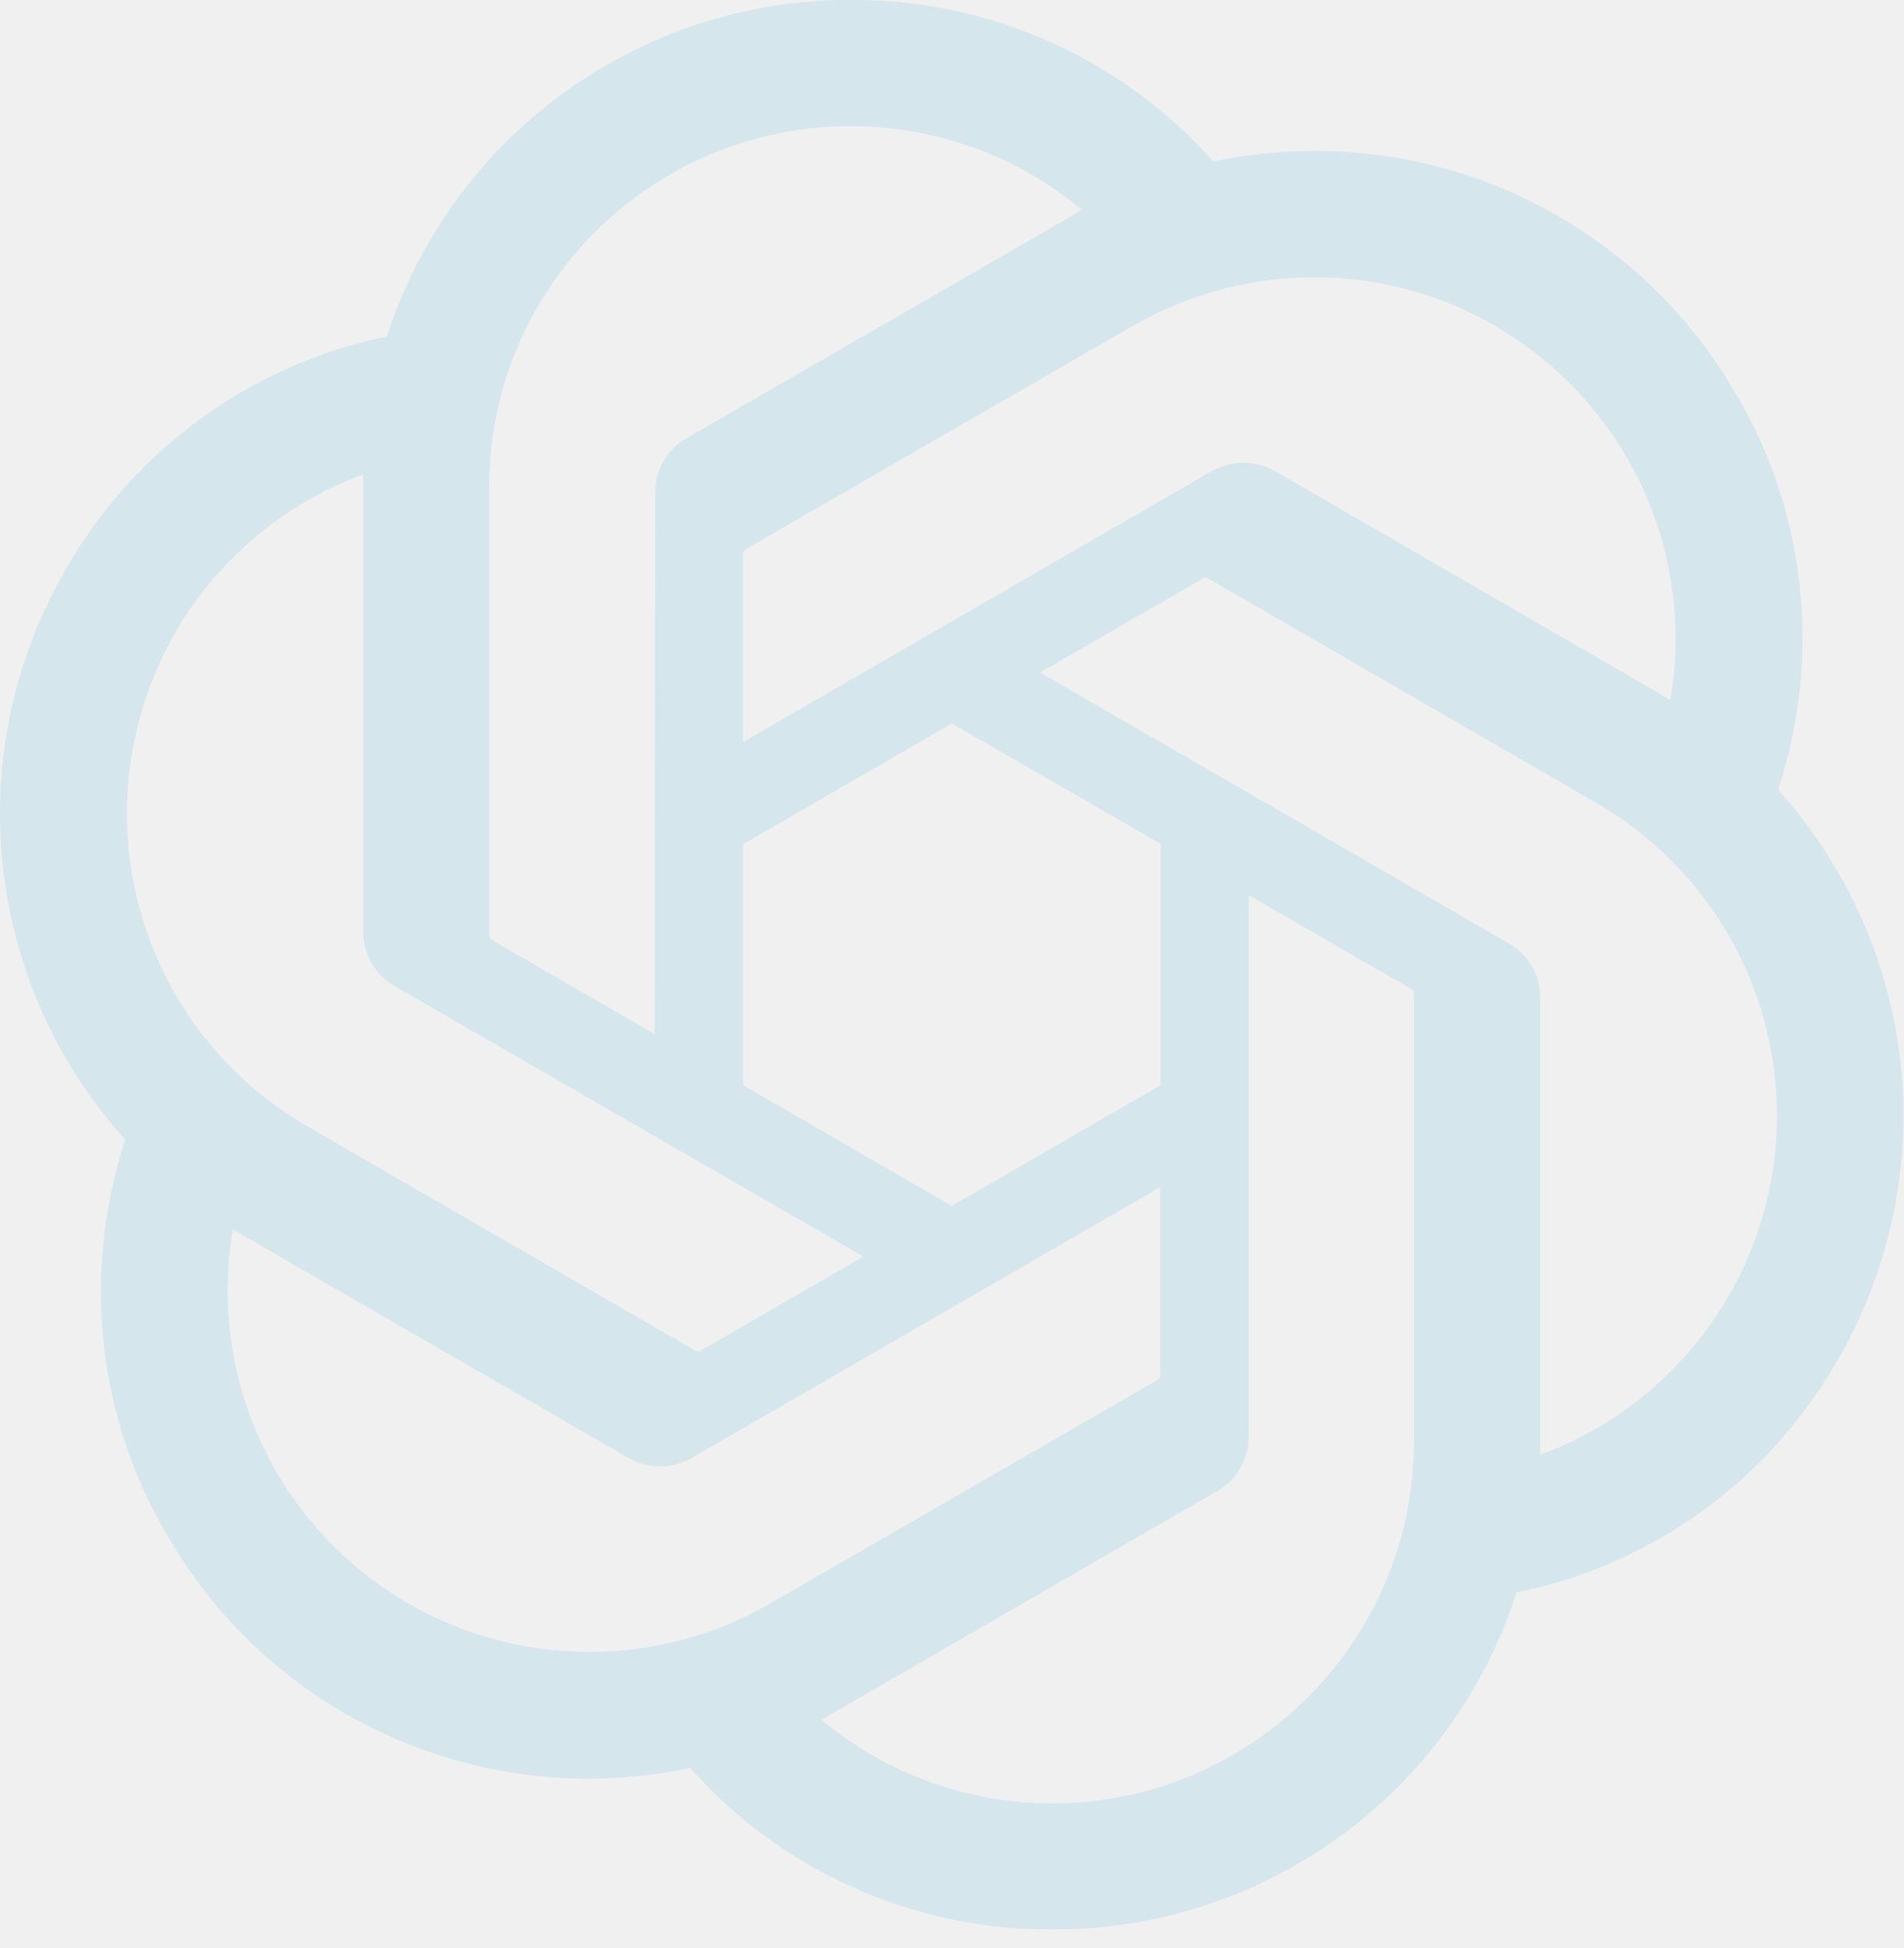
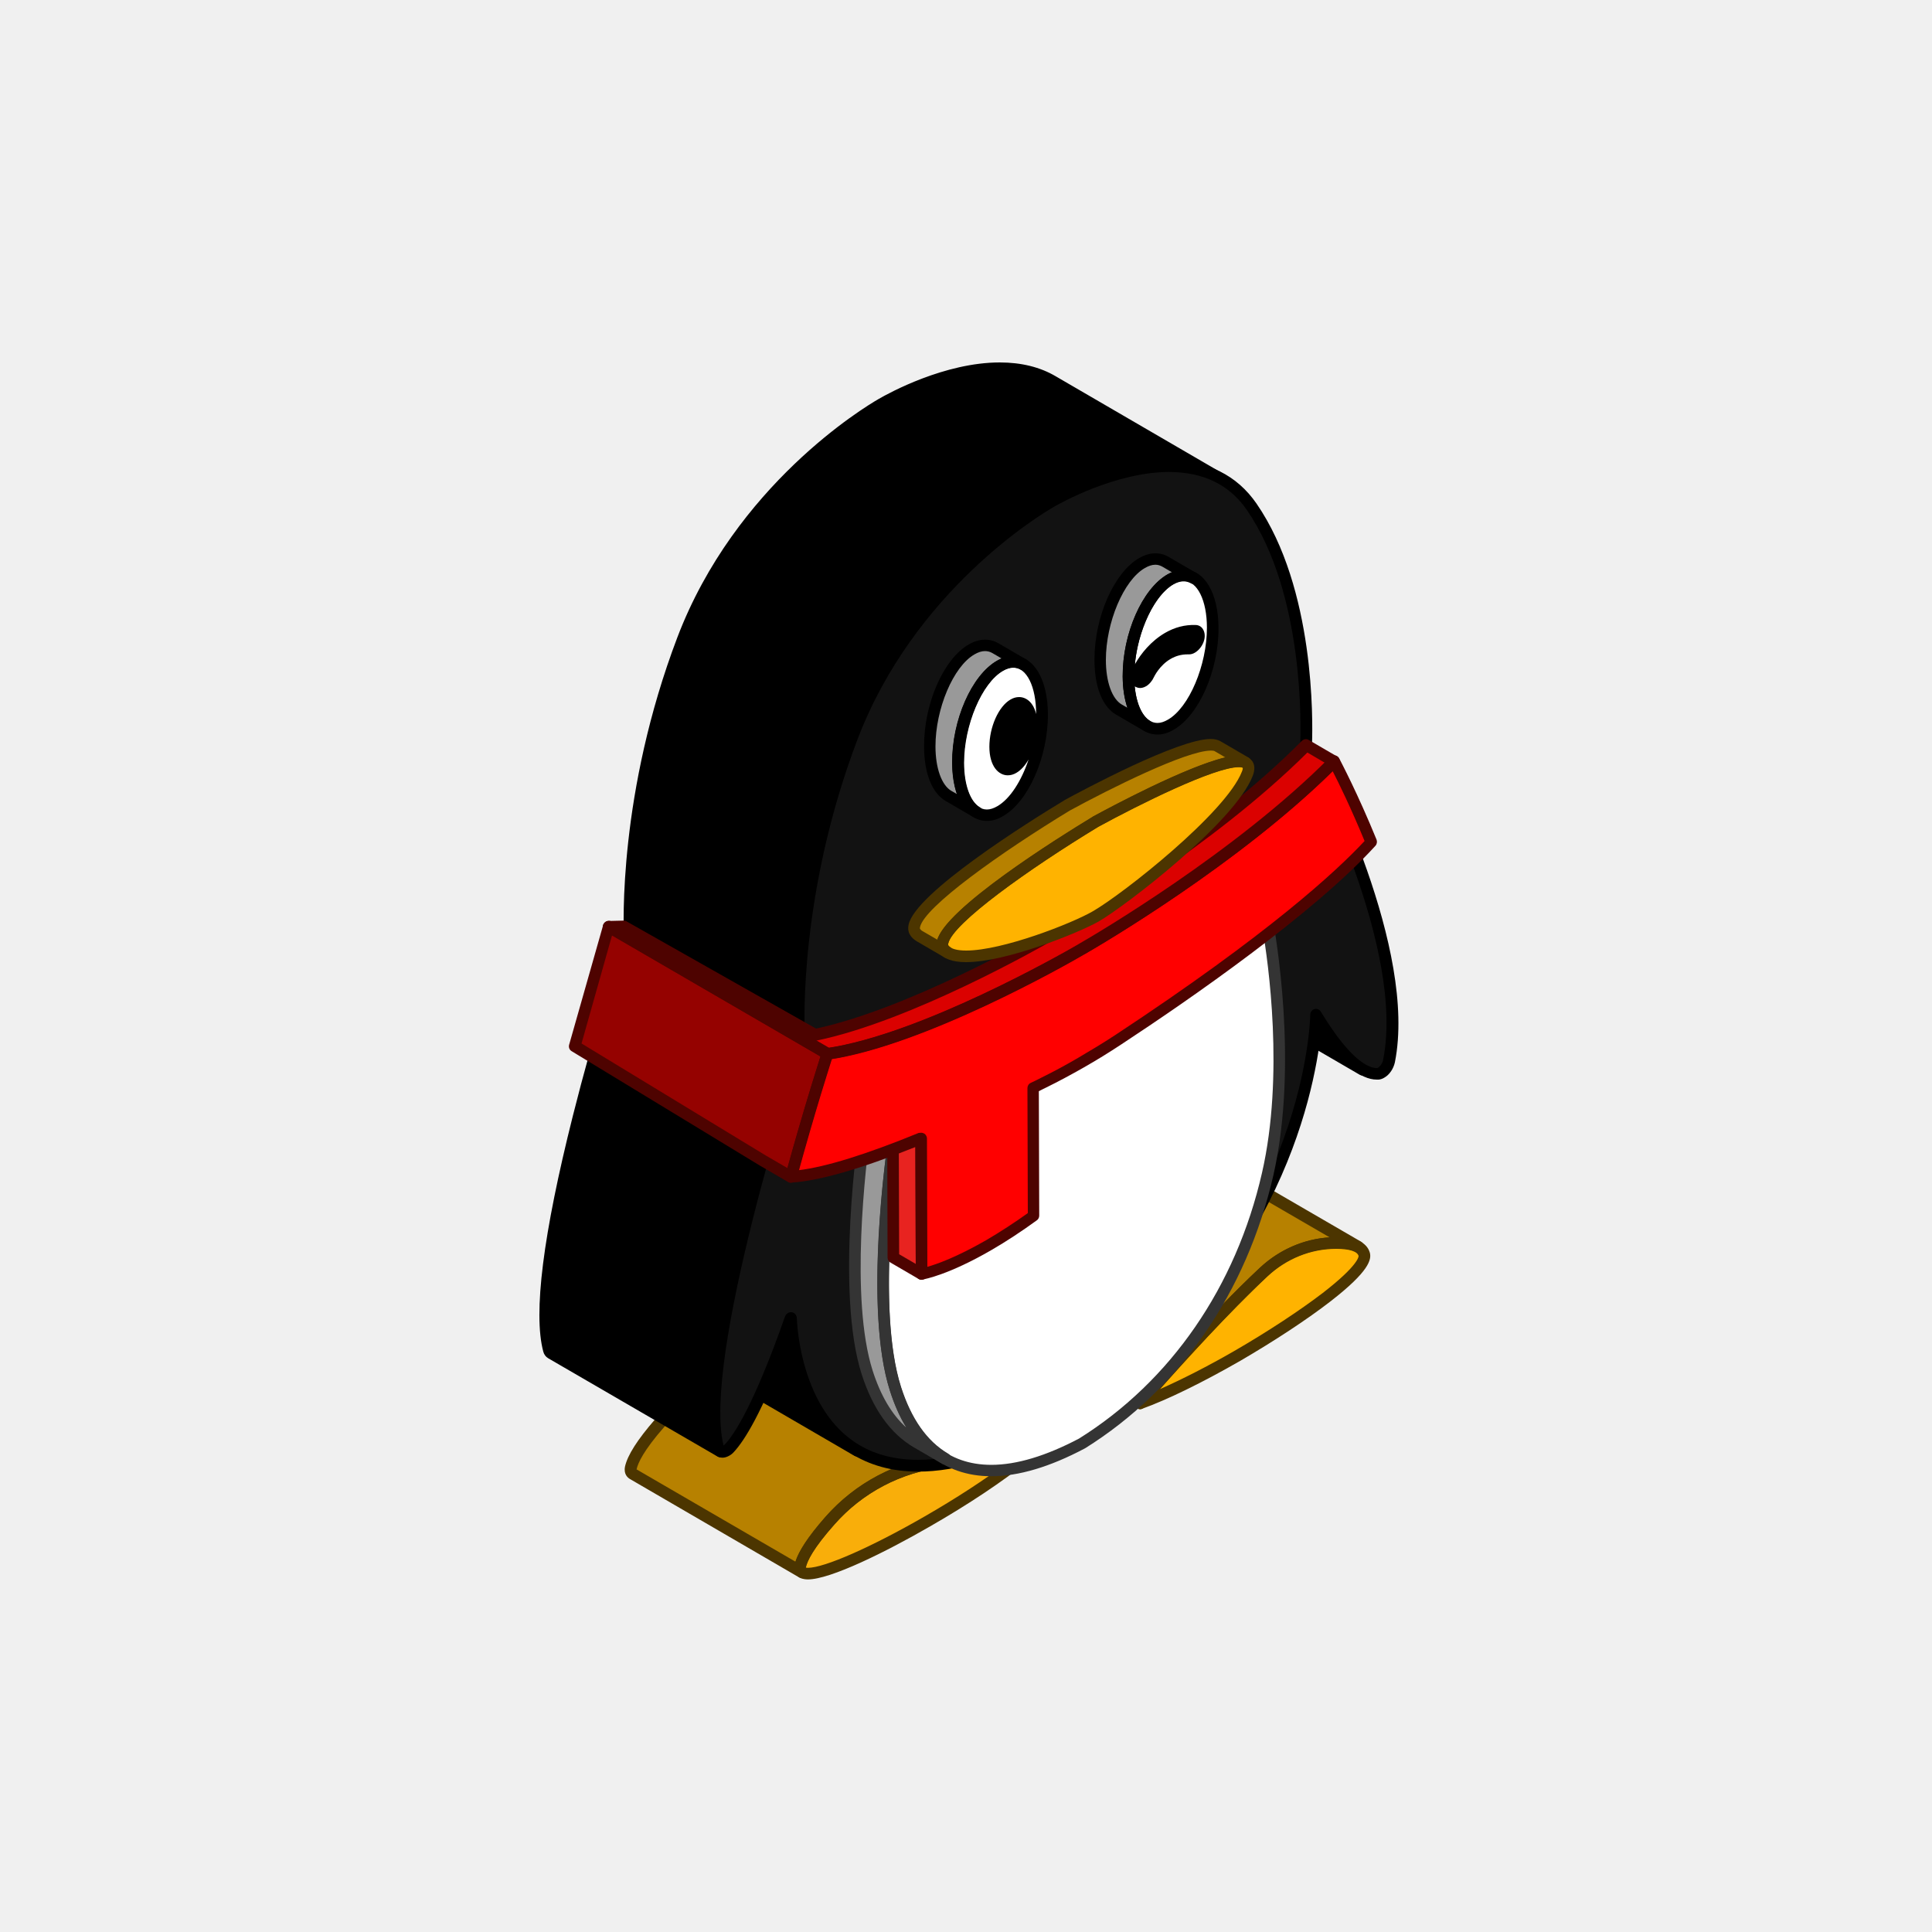
- <svg xmlns="http://www.w3.org/2000/svg" xmlns:xlink="http://www.w3.org/1999/xlink" width="43" height="44" viewBox="0 0 43 44" fill="none">
-   <defs>
-     <rect id="path_0" x="0" y="0" width="43" height="43.58" />
-   </defs>
-   <g opacity="1" transform="translate(0 0.000001981943)  rotate(0 21.5 21.79007)">
-     <mask id="bg-mask-0" fill="white">
-       <use xlink:href="#path_0" />
-     </mask>
-     <g mask="url(#bg-mask-0)">
-       <path id="分组 1" fill-rule="evenodd" style="fill:#8BCAE0" transform="translate(0 0)  rotate(0 21.5 21.79007)" opacity="0.27" d="M40.17 17.84L40.17 17.84C40.53 16.73 40.72 15.57 40.72 14.41C40.72 12.48 40.21 10.58 39.23 8.92C37.27 5.51 33.64 3.41 29.71 3.41C28.94 3.41 28.16 3.49 27.41 3.65C25.35 1.33 22.39 0 19.29 0L19.22 0L19.19 0C14.43 0 10.21 3.07 8.74 7.6C5.68 8.23 3.03 10.15 1.48 12.87C0.51 14.54 0 16.45 0 18.38C0 21.1 1.01 23.73 2.83 25.74C2.47 26.85 2.28 28.01 2.28 29.17C2.28 31.1 2.79 33 3.77 34.66C6.14 38.8 10.92 40.93 15.59 39.93C17.65 42.25 20.61 43.58 23.71 43.58L23.78 43.58L23.81 43.58C28.57 43.58 32.8 40.51 34.26 35.97C37.33 35.35 39.97 33.43 41.52 30.71C42.49 29.03 43 27.13 43 25.2C43 22.48 41.99 19.86 40.17 17.84Z M18.817 38.695C18.727 38.745 18.647 38.795 18.557 38.845C20.017 40.065 21.867 40.735 23.777 40.735L23.787 40.735C28.287 40.725 31.937 37.065 31.947 32.565L31.947 22.435C31.937 22.385 31.907 22.355 31.877 22.335L28.207 20.215L28.207 32.455C28.207 32.965 27.937 33.435 27.487 33.685L18.817 38.695Z M17.393 36.223L26.163 31.163C26.203 31.133 26.223 31.093 26.223 31.053L26.213 31.053L26.213 26.813L15.623 32.933C15.183 33.183 14.643 33.183 14.203 32.933L5.523 27.923C5.443 27.873 5.323 27.803 5.263 27.763C5.183 28.223 5.143 28.693 5.143 29.163C5.143 30.593 5.523 31.993 6.233 33.233L6.233 33.233C7.703 35.763 10.393 37.313 13.313 37.313C14.743 37.313 16.153 36.943 17.393 36.223Z M8.206 11.013C8.206 10.923 8.206 10.783 8.206 10.713C6.416 11.373 4.906 12.643 3.956 14.293L3.956 14.293C3.246 15.533 2.866 16.943 2.866 18.373C2.866 21.293 4.416 23.983 6.946 25.443L15.716 30.513C15.756 30.533 15.806 30.533 15.836 30.503L19.506 28.383L8.916 22.273C8.476 22.023 8.206 21.553 8.206 21.043L8.206 21.033L8.206 11.013Z M36.055 18.13L27.285 13.06C27.245 13.04 27.195 13.05 27.165 13.07L23.495 15.19L34.085 21.31C34.525 21.56 34.795 22.02 34.795 22.53C34.795 22.53 34.795 22.54 34.795 22.54L34.795 32.86C38.005 31.68 40.145 28.62 40.145 25.2C40.145 22.28 38.585 19.59 36.055 18.13Z M16.834 12.412C16.805 12.442 16.785 12.482 16.785 12.522L16.785 12.522L16.785 16.762L27.375 10.642C27.595 10.522 27.845 10.452 28.095 10.452C28.345 10.452 28.584 10.522 28.805 10.642L37.484 15.662C37.565 15.712 37.654 15.762 37.734 15.812L37.734 15.812C37.815 15.352 37.855 14.892 37.855 14.432C37.855 9.922 34.194 6.262 29.684 6.262C28.255 6.262 26.855 6.642 25.605 7.352L16.834 12.412Z M19.221 2.849C14.711 2.849 11.051 6.499 11.051 11.009L11.051 21.139C11.061 21.189 11.081 21.219 11.121 21.239L14.791 23.359L14.801 11.129L14.801 11.119C14.801 10.619 15.071 10.149 15.511 9.899L24.191 4.889C24.261 4.839 24.381 4.779 24.441 4.739C22.981 3.519 21.131 2.849 19.221 2.849Z M16.783 24.51L21.503 27.24L26.223 24.51L26.223 19.06L21.503 16.34L16.783 19.07L16.783 24.51Z " />
-     </g>
-   </g>
+ <svg xmlns="http://www.w3.org/2000/svg" class="chatgpt_svg__icon" viewBox="0 0 1024 1024" width="50" height="50">
+   <path d="M453.222 719.872c-1.536 0-20.992-.102-42.7 2.458-23.655 2.764-45.364 14.13-60.928 32.05-7.373 8.5-13.927 17.409-15.258 23.655-.307 1.536.102 2.56 1.126 3.175l89.805 52.121c-1.024-.614-1.433-1.638-1.126-3.174 1.331-6.349 7.885-15.258 15.257-23.757 15.668-17.92 37.274-29.286 60.928-32.051 21.71-2.56 41.165-2.458 42.701-2.458l-89.805-52.019z" fill="#B78100" />
+   <path d="M499.405 774.554c22.016-2.663 41.984-2.56 43.622-2.56-13.926 11.161-32.87 23.552-51.507 34.304-35.328 20.377-69.734 34.918-67.482 23.859 1.332-6.451 8.295-15.77 15.975-24.474 15.36-17.305 36.454-28.365 59.392-31.13z" fill="#F9AE0A" />
+   <path d="M425.165 836.506a2.89 2.89 0 0 1-1.536-.41l-89.805-52.224c-1.024-.614-3.38-2.458-2.56-6.554 1.331-6.041 6.554-14.233 15.974-25.088 16.18-18.432 38.503-30.208 62.874-33.075 19.763-2.355 37.478-2.457 42.496-2.457h.614a2.89 2.89 0 0 1 1.536.41l89.805 52.223c1.229.717 1.741 2.15 1.434 3.482-.41 1.331-1.536 2.253-2.97 2.253h-.614c-4.915 0-22.323.204-41.78 2.457-22.937 2.663-43.827 13.722-58.982 31.027-10.752 12.288-13.926 18.944-14.643 22.324v.102c.717.512 1.229 1.434 1.229 2.458 0 1.638-1.331 3.072-3.072 3.072.102 0 0 0 0 0zm-87.86-57.754 84.276 48.947c1.843-5.837 6.963-13.517 15.462-23.245 16.077-18.432 38.4-30.208 62.874-33.075 12.288-1.433 23.859-2.048 31.949-2.355l-79.463-46.08c-5.222 0-22.425.205-41.472 2.458-22.937 2.662-43.93 13.721-58.982 31.027-10.752 12.288-13.824 18.944-14.541 22.323h-.102z" fill="#4C3500" />
+   <path d="M428.237 837.12c-2.765 0-4.813-.82-6.042-2.355-.819-.922-1.536-2.663-1.024-5.223 1.331-6.246 6.759-14.643 16.691-25.907 15.77-17.92 37.581-29.286 61.236-32.153 20.07-2.458 38.297-2.56 43.417-2.56h.615c1.33 0 2.457.819 2.867 2.048s0 2.56-1.024 3.379c-13.312 10.752-31.744 23.04-51.917 34.611-23.552 13.62-52.94 28.16-64.82 28.16zm-1.127-6.246c.205 0 .615.102 1.127.102 8.704 0 33.587-10.957 61.85-27.238 16.383-9.421 31.641-19.354 43.827-28.468-8.192.205-20.788.82-34.1 2.458-22.22 2.662-42.598 13.312-57.344 30.106-11.366 12.697-14.643 19.558-15.36 23.04z" fill="#4C3500" />
+   <path d="M669.9 674.202c10.446-9.728 24.065-15.36 38.298-15.36 7.27 0 13.62 1.33 14.95 6.041 2.356 8.295-31.948 33.485-67.378 53.965-18.637 10.752-37.581 20.173-51.508 25.088 2.048-2.56 36.864-42.803 65.639-69.734z" fill="#FFB300" />
+   <path d="M630.067 608.87c-2.662-1.536-6.656-2.15-11.059-2.15-14.54-.102-28.467 5.632-39.014 15.565-28.775 26.931-63.386 67.072-65.536 69.53l89.804 52.223c2.15-2.457 36.864-42.803 65.639-69.632 10.137-9.42 23.347-15.052 37.171-15.36 5.018-.102 9.83.41 12.8 2.15l-89.805-52.326z" fill="#B78100" />
+   <path d="M604.262 746.906c-1.024 0-1.945-.512-2.56-1.332-.819-1.126-.716-2.662.205-3.788 3.789-4.404 37.786-43.623 65.843-69.837 11.162-10.445 25.498-16.18 40.346-16.282h.205c10.137 0 16.077 2.765 17.715 8.192 1.024 3.687-.307 9.933-20.582 25.703-12.39 9.625-30.004 21.196-48.128 31.744-20.173 11.57-38.605 20.582-52.02 25.395-.41.205-.716.205-1.024.205zm104.039-84.992h-.205c-13.312 0-26.214 5.222-36.25 14.54-20.582 19.252-44.441 45.67-57.036 59.802 11.366-5.018 25.088-11.98 39.321-20.173 17.715-10.24 34.816-21.504 47.002-30.822 19.456-15.053 18.944-19.559 18.944-19.559-.615-2.457-4.915-3.788-11.776-3.788z" fill="#4C3500" />
+   <path d="M604.262 746.906a2.89 2.89 0 0 1-1.536-.41l-89.804-52.224c-.82-.41-1.332-1.229-1.536-2.15s.102-1.844.716-2.56c3.79-4.404 37.684-43.52 65.741-69.735 11.264-10.547 25.703-16.384 40.653-16.384h.512c5.53 0 9.728.922 12.595 2.56l89.805 52.122c1.434.819 1.946 2.765 1.126 4.198-.819 1.434-2.764 1.946-4.198 1.127-1.434-.82-4.3-1.741-10.035-1.741h-1.229c-12.902.307-25.395 5.427-35.123 14.54-27.955 26.113-61.645 65.025-65.434 69.428-.614.921-1.433 1.229-2.253 1.229zm-85.094-56.013 84.378 49.05c7.987-9.217 38.502-43.93 64.204-67.994 10.343-9.626 23.45-15.36 37.07-16.077l-76.391-44.34c-1.331-.818-4.096-1.74-9.626-1.74h-.41c-13.414 0-26.316 5.222-36.454 14.746-24.576 22.937-53.76 56.012-62.771 66.355z" fill="#4C3500" />
+   <path d="M454.349 768.922 364.544 716.8c-33.075-19.149-35.02-66.458-35.123-70.349l89.805 52.224c.102 3.789 2.048 51.098 35.123 70.247zm267.878-201.933-89.805-52.224c-5.939-3.482-14.13-11.571-24.678-28.98l89.805 52.225c10.547 17.408 18.637 25.497 24.678 28.979z" />
+   <path d="m381.85 769.331-89.805-52.224c-.512-.307-.922-.819-1.127-1.638-12.595-47.309 40.141-209.203 42.906-217.805l89.805 52.224c-2.765 8.5-55.501 170.496-42.906 217.805.205.717.615 1.331 1.127 1.638z" />
+   <path d="M558.08 202.035c-34.1-19.763-85.402 8.909-90.829 11.981-5.632 3.277-74.752 44.442-105.37 124.826-31.948 83.763-28.262 155.136-28.057 158.822l89.805 52.224c-.205-3.789-3.891-75.06 28.057-158.822 30.618-80.384 99.738-121.55 105.37-124.826 5.427-3.174 56.73-31.846 90.829-11.98l-89.805-52.225zM454.349 771.994a2.89 2.89 0 0 1-1.536-.41l-89.805-52.224c-32.87-19.046-36.352-64-36.66-72.909 0-1.126.513-2.15 1.434-2.765.922-.614 2.15-.614 3.175 0l89.805 52.224c.921.512 1.433 1.434 1.536 2.56.204 4.301 1.024 15.77 5.12 28.672 5.734 18.228 15.257 31.437 28.262 39.015 1.024.512 1.74 1.536 1.74 2.765 0 1.638-1.33 3.072-3.071 3.072zM332.902 651.98c.615 5.632 1.844 13.926 4.71 22.937 5.838 18.33 15.36 31.54 28.468 39.117l66.867 38.81c-13.517-19.559-16.179-43.93-16.793-52.531l-83.252-48.333zm389.325-81.92a2.89 2.89 0 0 1-1.536-.41l-89.805-52.224c-7.782-4.505-16.384-14.643-25.702-30.105-.717-1.23-.512-2.765.41-3.79 1.024-1.023 2.56-1.228 3.686-.511l89.805 52.224c.41.307.819.614 1.126 1.024 10.855 17.92 18.637 24.985 23.347 27.853 1.024.512 1.741 1.536 1.741 2.764 0 1.741-1.331 3.175-3.072 3.175zM617.37 494.899c7.372 10.445 12.902 15.155 16.588 17.203l69.632 40.448c-2.662-3.584-5.427-7.782-8.192-12.39L617.37 494.9z" />
+   <path d="M381.85 772.403a2.89 2.89 0 0 1-1.536-.41l-89.805-52.121c-1.229-.717-2.15-1.946-2.56-3.482-5.427-20.275-.103-62.259 15.667-124.928 11.366-45.26 24.678-86.732 27.238-94.515.308-.921.922-1.638 1.844-1.945.819-.308 1.843-.205 2.662.204l89.805 52.224c1.229.717 1.843 2.253 1.331 3.584-5.632 17.408-54.784 170.804-42.803 215.962.819.512 1.229 1.434 1.229 2.458.102 1.536-1.332 2.867-3.072 2.97.102 0 .102 0 0 0zm-87.962-57.753 82.74 48.025c-3.278-21.913 2.457-61.952 16.793-119.193 10.547-41.882 22.733-80.384 26.521-92.263l-84.377-49.05c-9.319 28.98-53.043 169.473-41.677 212.48z" />
+   <path d="M423.629 552.96c-.615 0-1.127-.102-1.536-.41l-89.805-52.121c-.922-.512-1.434-1.434-1.536-2.458-.41-7.782-2.97-78.029 28.262-160.153 30.72-80.692 99.021-121.959 106.701-126.362 5.632-3.277 35.021-19.354 64.205-19.354 11.366 0 21.402 2.458 29.696 7.373l89.805 52.224c1.433.82 1.945 2.765 1.126 4.199-.819 1.433-2.765 1.945-4.198 1.126-7.475-4.3-16.384-6.554-26.624-6.554-28.263 0-57.856 16.59-61.133 18.535-7.475 4.3-74.035 44.544-104.038 123.29-30.31 79.769-28.263 148.07-27.853 157.286v.512c0 1.433-1.331 2.867-3.072 2.867zm-86.835-57.037 83.558 48.538c-.307-19.559 1.024-82.535 28.365-154.522 30.72-80.691 99.02-121.958 106.7-126.361 5.633-3.277 35.021-19.354 64.205-19.354 1.741 0 3.482.102 5.223.205l-68.301-39.731c-7.475-4.301-16.384-6.554-26.624-6.554-28.262 0-57.856 16.589-61.133 18.534-7.475 4.301-74.035 44.544-104.038 123.29-29.287 76.698-28.467 142.848-27.955 155.955z" />
+   <path d="M556.954 266.138c6.348-3.687 75.468-42.292 106.393 2.662 32.256 46.797 28.98 122.06 28.877 126.054 2.765 5.325 56.218 105.984 43.93 167.63-.512 2.56-2.253 5.12-4.199 6.143-.614.307-1.126.512-1.74.615-5.633.512-16.282-3.892-32.769-31.335-.204 6.554-4.505 132.096-138.752 217.19-134.348 69.837-139.264-50.278-139.57-56.627-16.282 46.388-26.932 62.976-32.564 69.018a10.733 10.733 0 0 1-1.74 1.434c-1.946 1.126-3.687.614-4.2-1.332-12.492-47.206 40.244-209.203 43.009-217.702-.205-3.789-3.891-75.06 28.057-158.822 30.516-80.487 99.738-121.652 105.268-124.928z" fill="#121212" />
+   <path d="M486.605 779.98c-27.648 0-48.538-13.516-60.416-39.116-4.71-10.24-7.27-20.685-8.602-28.774-13.619 36.659-23.04 51.507-28.672 57.548-.717.82-1.536 1.434-2.457 1.946-1.127.614-2.356 1.024-3.482 1.024-2.458 0-4.608-1.638-5.222-4.198-5.428-20.173-.103-62.26 15.667-124.928 11.161-44.34 24.166-84.992 27.136-94.106-.512-10.138-2.253-79.258 28.262-159.54 30.72-80.69 99.021-121.958 106.701-126.36 5.632-3.278 35.02-19.354 64.205-19.354 20.275 0 35.84 7.68 46.285 22.835 31.027 45.056 29.798 115.61 29.388 127.078 7.373 14.029 55.808 109.159 43.93 168.96-.717 3.38-2.867 6.656-5.632 8.192-1.024.615-1.946.922-2.97 1.024h-1.024c-8.601 0-18.534-8.397-29.593-24.883-3.687 33.28-23.655 136.909-139.674 210.432-.102 0-.102.102-.205.102-28.262 14.746-53.043 22.119-73.625 22.119zm-67.38-84.48h.41c1.434.206 2.56 1.434 2.663 2.868.204 5.018 1.536 22.733 9.42 39.834 10.957 23.552 29.39 35.532 54.887 35.532 19.66 0 43.417-7.168 70.656-21.401 129.126-81.92 136.806-201.319 137.216-214.63 0-1.332 1.024-2.56 2.253-2.868 1.33-.307 2.662.205 3.379 1.434 16.281 26.931 26.01 29.798 29.389 29.798h.512s.204 0 .41-.205c1.023-.614 2.354-2.252 2.662-4.096 11.776-58.88-37.99-154.93-43.623-165.683-.307-.512-.41-1.024-.307-1.536.307-7.987 2.458-79.462-28.262-124.211-9.216-13.414-23.143-20.173-41.268-20.173-28.262 0-57.856 16.589-61.132 18.535-7.476 4.3-74.036 44.544-104.039 123.29-30.72 80.895-28.262 150.015-27.853 157.593 0 .41 0 .717-.102 1.126-5.632 17.306-54.374 169.575-43.008 215.45.205-.103.512-.41.82-.717 4.812-5.12 15.257-20.685 31.846-67.891.614-1.229 1.74-2.048 3.072-2.048z" />
+   <path d="m500.94 773.222-14.95-8.704c-11.878-6.86-20.684-19.353-26.316-37.068-14.03-44.032-1.024-130.253-.41-134.861l14.95 8.704c-.716 4.505-13.721 90.726.41 134.86 5.632 17.613 14.438 30.106 26.317 37.07z" fill="#999" />
+   <path d="M671.437 487.526c.717 3.687 14.131 74.65.41 134.861-13.825 60.109-47.617 111.002-98.407 142.746-50.79 26.931-84.787 15.155-98.918-28.98-14.03-44.031-1.024-130.252-.41-134.86l98.611-56.935 98.714-56.832z" fill="#FFF" />
+   <path d="M500.94 776.294a2.89 2.89 0 0 1-1.535-.41l-14.95-8.703c-12.493-7.27-21.812-20.275-27.751-38.81-13.926-43.52-1.946-126.873-.512-136.192.102-1.024.82-1.843 1.74-2.355s1.946-.41 2.868.102l14.95 8.704c1.127.615 1.639 1.844 1.536 3.072-1.433 9.216-13.21 91.239.308 133.428 5.427 16.896 13.721 28.672 24.78 35.225 1.024.512 1.741 1.536 1.741 2.765-.102 1.74-1.433 3.072-3.174 3.174zm-39.32-178.688c-2.766 19.866-11.265 90.727.92 128.922 4.2 13.107 10.138 23.245 17.818 30.106-3.481-5.632-6.348-12.186-8.704-19.559-13.107-41.165-3.072-118.17-.819-134.144l-9.216-5.325z" fill="#343434" />
+   <path d="M525.414 782.438c-25.702 0-44.339-15.667-53.76-45.465-13.926-43.52-1.945-126.874-.512-136.192.103-.922.717-1.741 1.536-2.253l197.223-113.869c.819-.512 1.945-.512 2.867-.102.922.41 1.536 1.229 1.74 2.253 1.434 7.68 13.825 77.004.41 136.09-14.233 62.054-49.664 113.356-99.737 144.69-.103 0-.103.103-.205.103-18.534 9.83-35.123 14.745-49.562 14.745zm-48.435-179.2c-2.048 14.336-12.39 91.444.512 131.994 8.704 27.34 24.781 41.165 47.923 41.165 13.415 0 28.98-4.71 46.49-13.927 48.64-30.412 83.149-80.384 96.973-140.8 11.878-51.814 3.277-111.82.307-129.228L476.979 603.238z" fill="#343434" />
+   <path d="m488.448 675.226-14.95-8.704-.205-71.783 14.95 8.704z" fill="#E82320" />
+   <path d="M488.448 678.298a2.89 2.89 0 0 1-1.536-.41l-14.95-8.704c-.922-.512-1.536-1.536-1.536-2.662l-.205-71.783c0-1.126.614-2.15 1.536-2.662s2.15-.512 3.072 0l14.95 8.704c.922.512 1.536 1.536 1.536 2.662l.205 71.475v.41c0 1.638-1.331 2.97-3.072 2.97zM476.57 664.78l8.806 5.12-.205-64.717-8.806-5.12.205 64.717z" fill="#4E0300" />
+   <path d="M707.277 403.558c.512.922 9.318 17.613 19.66 42.701-33.177 36.352-100.556 82.637-133.939 104.653a412.36 412.36 0 0 1-19.763 12.186 372.79 372.79 0 0 1-19.763 10.65c-1.74.92-3.686 1.842-5.632 2.764l.205 67.891c-8.807 6.451-16.794 11.469-23.86 15.565-22.835 13.21-35.02 15.155-35.635 15.258l-.204-71.783c-25.805 10.547-51.917 19.354-69.018 20.378 10.035-36.864 18.842-63.795 19.354-65.229 50.278-7.373 125.132-49.971 133.632-54.784.512-.307.819-.41.819-.41s.307-.102.819-.41c8.294-5.017 83.149-48.844 133.325-99.43z" fill="red" />
+   <path d="M529.92 352.768c12.288-7.066 22.323 4.403 22.426 25.702.102 21.3-9.83 44.34-22.221 51.405-12.288 7.066-22.323-4.403-22.426-25.702 0-21.197 9.933-44.237 22.221-51.405zm7.27 54.067c5.325-3.072 9.728-13.107 9.626-22.323 0-9.216-4.403-14.234-9.728-11.162s-9.728 13.108-9.626 22.324c0 9.318 4.404 14.233 9.728 11.161" fill="#FFF" />
+   <path d="M527.36 343.45c-3.584-2.048-7.885-2.048-12.39.614-12.288 7.066-22.221 30.106-22.221 51.405 0 13.312 3.993 22.835 10.035 26.317l14.95 8.704c-5.939-3.482-9.932-13.005-10.035-26.317-.102-21.3 9.83-44.34 22.221-51.405 4.608-2.662 8.909-2.765 12.39-.614l-14.95-8.704z" fill="#999" />
+   <path d="M523.06 435.098c-10.958 0-18.33-12.39-18.433-30.823-.102-22.63 10.343-46.387 23.757-54.067 2.867-1.638 5.837-2.56 8.602-2.56 10.956 0 18.33 12.39 18.432 30.822.102 22.63-10.343 46.388-23.757 54.068-2.867 1.74-5.735 2.56-8.602 2.56zm13.926-81.306c-1.741 0-3.584.614-5.53 1.74-11.264 6.452-20.685 28.878-20.685 48.743 0 14.541 5.12 24.781 12.288 24.781 1.741 0 3.584-.614 5.53-1.74 6.758-3.892 12.8-13.415 16.589-24.782-1.844 3.175-3.994 5.632-6.452 7.066-1.536.922-3.072 1.331-4.608 1.331-4.812 0-9.728-4.71-9.728-15.155s4.916-21.402 11.162-24.986c1.536-.921 3.072-1.33 4.608-1.33 3.789 0 7.578 2.866 9.011 9.01 0-14.643-5.017-24.678-12.185-24.678zm3.276 21.709c-.41 0-.921.205-1.536.512-3.89 2.253-8.192 10.854-8.09 19.66 0 5.633 1.844 9.012 3.585 9.012.41 0 .921-.205 1.536-.512 3.891-2.253 8.192-10.855 8.09-19.661 0-5.632-1.844-9.011-3.585-9.011z" />
+   <path d="M517.734 433.664a2.89 2.89 0 0 1-1.536-.41l-14.95-8.704c-7.27-4.198-11.469-14.745-11.469-28.979-.102-22.63 10.343-46.387 23.757-54.067 5.427-3.072 10.854-3.277 15.565-.614l14.95 8.704c1.434.819 1.946 2.764 1.127 4.198-.82 1.434-2.765 1.946-4.199 1.126-2.765-1.536-5.939-1.33-9.318.615-11.264 6.451-20.685 28.877-20.685 48.742 0 11.469 3.174 20.48 8.294 23.552 1.024.512 1.741 1.536 1.741 2.765-.205 1.638-1.536 3.072-3.277 3.072zm4.301-88.576c-1.74 0-3.584.614-5.53 1.74-11.263 6.452-20.684 28.878-20.684 48.743 0 11.571 3.277 20.685 8.499 23.655l2.867 1.638c-1.536-4.608-2.457-10.24-2.457-16.589-.103-22.63 10.342-46.387 23.756-54.067.82-.41 1.536-.82 2.356-1.229l-4.916-2.867c-1.228-.717-2.56-1.024-3.89-1.024z" />
+   <path d="M537.19 373.35c5.325-3.072 9.728 1.946 9.728 11.162s-4.3 19.251-9.625 22.323-9.728-1.945-9.728-11.161c-.103-9.216 4.198-19.252 9.625-22.324z" />
+   <path d="M620.34 307.098c12.287-7.066 22.322 4.403 22.425 25.702.102 21.3-9.83 44.34-22.221 51.405-12.288 7.065-22.323-4.403-22.426-25.703-.102-21.299 9.83-44.339 22.221-51.404zm11.366 36.147c1.33-.717 2.56-2.253 3.174-4.096.922-2.56.205-4.71-1.536-4.813-5.53-.205-10.342 1.331-14.54 3.789-8.193 4.71-13.722 12.902-16.078 18.022-1.126 2.56-.716 4.915.922 5.223.614.102 1.331 0 2.048-.41 1.126-.614 2.253-1.946 2.97-3.482 0-.102 3.174-7.065 10.137-11.059 2.97-1.74 6.656-2.867 11.06-2.765.716.103 1.33-.102 1.843-.41" fill="#FFF" />
+   <path d="M617.78 297.677c-3.585-2.048-7.886-2.048-12.391.614-12.288 7.066-22.221 30.106-22.221 51.405 0 13.312 3.994 22.835 10.035 26.317l14.95 8.704c-5.939-3.482-9.932-13.005-10.035-26.317-.102-21.3 9.933-44.34 22.221-51.405 4.608-2.662 8.909-2.765 12.39-.614l-14.95-8.704z" fill="#999" />
+   <path d="M613.478 389.325c-10.956 0-18.33-12.39-18.432-30.823-.102-22.63 10.343-46.387 23.757-54.067 2.867-1.638 5.837-2.56 8.602-2.56 10.957 0 18.33 12.39 18.432 30.823.102 22.63-10.343 46.387-23.757 54.067-2.97 1.74-5.837 2.56-8.602 2.56zm-12.083-25.6c1.127 11.673 5.735 19.456 12.083 19.456 1.741 0 3.584-.615 5.53-1.741 11.264-6.451 20.685-28.877 20.685-48.742 0-14.541-5.12-24.781-12.288-24.781-1.741 0-3.584.614-5.53 1.74-10.035 5.837-18.739 24.372-20.377 42.497 3.174-5.735 8.601-12.39 15.974-16.692 5.12-2.97 10.547-4.403 16.18-4.198 1.638 0 3.071.82 3.89 2.15 1.127 1.741 1.332 4.199.41 6.759-.922 2.457-2.56 4.505-4.608 5.734-1.024.615-2.048.922-3.174.922h-.82c-3.174 0-6.144.819-8.806 2.355-5.94 3.38-8.806 9.42-8.909 9.626-.921 2.048-2.457 3.89-4.198 4.915-1.434.819-2.867 1.126-4.199.819-.716-.205-1.33-.41-1.843-.82zm30.823-26.215c-4.096.103-7.988 1.23-11.776 3.38-3.892 2.252-7.066 5.324-9.626 8.396 1.74-1.945 3.891-3.89 6.656-5.427 3.891-2.253 8.09-3.277 12.595-3.174 0 0 .103 0 .205-.103.614-.307 1.434-1.228 1.843-2.457 0-.205.103-.41.103-.615z" />
+   <path d="M608.051 387.891a2.89 2.89 0 0 1-1.536-.41l-14.95-8.703c-7.27-4.199-11.469-14.746-11.469-28.98-.102-22.63 10.342-46.387 23.757-54.067 5.427-3.072 10.854-3.277 15.462-.614l14.95 8.704c1.434.819 1.946 2.765 1.127 4.198-.82 1.434-2.765 1.946-4.198 1.127-2.765-1.536-5.94-1.332-9.319.614-11.264 6.451-20.685 28.877-20.685 48.742 0 11.47 3.175 20.48 8.295 23.552 1.024.512 1.74 1.536 1.74 2.765-.102 1.741-1.433 3.072-3.174 3.072.103 0 0 0 0 0zm4.301-88.576c-1.74 0-3.584.615-5.53 1.741-11.264 6.451-20.684 28.877-20.684 48.742 0 11.572 3.276 20.685 8.499 23.655l2.867 1.638c-1.536-4.608-2.458-10.24-2.458-16.589-.102-22.63 10.343-46.387 23.757-54.067.82-.41 1.536-.819 2.355-1.126l-4.915-2.867c-1.229-.717-2.457-1.127-3.891-1.127z" />
+   <path d="M618.906 338.227c4.198-2.457 9.01-3.993 14.54-3.789 1.741.103 2.458 2.15 1.536 4.813-.614 1.741-1.945 3.277-3.174 4.096-.614.307-1.126.512-1.74.512-4.404-.102-8.09 1.024-11.06 2.765-6.963 3.994-10.035 10.957-10.138 11.06-.716 1.535-1.843 2.866-2.97 3.48-.716.41-1.433.615-2.047.41-1.639-.307-2.048-2.764-.922-5.222 2.253-5.325 7.783-13.414 15.975-18.125z" />
+   <path d="M423.629 549.888 322.56 491.11l-18.022 63.386 99.737 60.62 14.95 8.705c10.036-36.864 18.842-63.795 19.354-65.229l-14.95-8.704z" fill="#950200" />
+   <path d="M692.224 394.854c-50.074 50.586-125.03 94.413-133.427 99.328-.512.308-.82.41-.82.41s-.307.205-.819.41c-7.987 4.608-75.366 42.905-125.132 53.35l-101.479-57.446-7.987.204 101.069 58.676 14.95 8.704c50.279-7.373 125.133-49.972 133.632-54.784.512-.308.82-.41.82-.41s.307-.102.819-.41c8.499-4.915 83.353-48.742 133.427-99.328l-15.053-8.704z" fill="#DB0100" />
+   <path d="M488.448 678.298c-.717 0-1.434-.205-1.946-.717-.716-.615-1.126-1.434-1.126-2.355l-.205-67.277c-29.184 11.673-51.302 18.022-65.74 18.841-1.025.103-1.946-.41-2.56-1.126s-.82-1.843-.615-2.765c9.83-35.84 18.432-62.464 19.354-65.331.41-1.126 1.33-1.946 2.457-2.048 49.664-7.27 124.211-49.664 132.506-54.477l.717-.41s.102 0 .102-.102l.717-.41c8.397-4.812 82.944-48.537 132.813-98.815.716-.717 1.638-1.024 2.662-.922.922.102 1.843.717 2.253 1.638.921 1.844 9.728 18.432 19.763 43.008.41 1.127.205 2.356-.614 3.277-32.973 36.147-98.407 81.408-134.554 105.165a350.248 350.248 0 0 1-19.968 12.288c-6.656 3.789-13.312 7.373-19.968 10.65-1.229.614-2.56 1.228-3.891 1.945l.205 65.946c0 1.024-.512 1.945-1.23 2.457-8.191 5.94-16.28 11.264-24.063 15.77-22.63 13.107-35.328 15.462-36.66 15.667 0 .103-.204.103-.409.103zm-.205-77.927c.615 0 1.229.205 1.741.512.82.615 1.331 1.536 1.331 2.56l.205 67.994c5.12-1.434 15.462-5.12 31.027-14.029a289.894 289.894 0 0 0 22.221-14.438l-.205-66.253c0-1.127.615-2.253 1.741-2.765 1.946-.922 3.891-1.843 5.632-2.765a304.432 304.432 0 0 0 19.558-10.547c6.452-3.789 13.108-7.782 19.661-12.083 80.999-53.35 117.248-86.835 132.096-102.81-7.27-17.613-13.721-30.822-16.896-36.966-50.38 49.561-122.88 92.057-131.174 96.768-.41.205-.615.41-.82.41-.102.102-.409.204-.819.409-8.294 4.813-82.022 46.694-132.812 54.886-2.15 6.759-9.319 29.287-17.51 58.983 14.54-1.741 35.942-8.397 63.692-19.763.614 0 .922-.103 1.331-.103z" fill="#4E0300" />
+   <path d="M419.226 626.893a2.89 2.89 0 0 1-1.536-.41l-14.95-8.704-99.738-60.62c-1.23-.717-1.741-2.151-1.332-3.482l18.023-63.386c.307-.921.921-1.638 1.843-2.048.922-.307 1.843-.307 2.662.205l116.02 67.38c1.228.716 1.843 2.252 1.33 3.583-.92 2.867-9.522 29.389-19.25 65.127-.205.921-.922 1.638-1.844 2.048-.41.204-.819.307-1.228.307zm-111.002-73.83 97.69 59.391 11.468 6.656a1705.292 1705.292 0 0 1 17.51-59.187l-110.489-64.205-16.179 57.344z" fill="#4E0300" />
+   <path d="M438.58 561.664a2.89 2.89 0 0 1-1.537-.41l-116.019-67.379c-1.229-.717-1.74-2.048-1.434-3.379s1.536-2.253 2.868-2.355l7.987-.205c.512 0 1.126.102 1.638.41l100.455 56.832c49.254-10.65 115.61-48.436 123.084-52.736l.717-.41s.103 0 .103-.102l.716-.41c8.397-4.813 83.047-48.538 132.813-98.816 1.024-1.024 2.56-1.229 3.687-.512l14.95 8.704c.82.512 1.331 1.331 1.536 2.253.102.921-.205 1.843-.82 2.56-50.38 50.893-125.746 94.925-134.143 99.84-.307.205-.512.307-.717.41 0 0-.307.204-.82.511-8.396 4.916-83.865 47.821-134.655 55.194h-.41zm-6.145-10.24 6.861 3.994c49.664-7.68 123.187-49.562 131.482-54.272l.716-.41h.103c.102 0 .307-.205.717-.41 8.192-4.71 80.281-46.899 130.048-95.948l-9.421-5.53c-50.381 50.176-124.109 93.286-132.403 98.1l-.717.409c-.103 0-.103.102-.205.102l-.717.41c-7.577 4.403-75.776 43.213-126.054 53.657-.205-.102-.307-.102-.41-.102z" fill="#4E0300" />
+   <path d="M645.222 395.571c-10.752-6.246-75.776 29.287-79.667 31.335-4.505 2.764-89.497 54.476-80.384 67.276.615.82 1.331 1.536 2.253 2.048l14.95 8.704c-.921-.512-1.74-1.228-2.252-2.048-9.114-12.8 75.98-64.614 80.384-67.276 3.89-2.15 68.915-37.581 79.667-31.335l-14.95-8.704z" fill="#B78100" />
+   <path d="M580.506 435.61c4.505-2.458 89.6-48.845 80.486-25.6-9.011 23.347-65.843 67.276-80.384 75.673-14.54 8.397-71.475 30.106-80.589 17.203-9.011-12.8 75.981-64.512 80.487-67.276z" fill="#FFB300" />
+   <path d="M502.374 508.006a2.89 2.89 0 0 1-1.536-.41l-14.95-8.703c-1.331-.82-2.458-1.741-3.277-2.97-.819-1.126-1.638-3.072-1.024-5.837 3.482-16.793 63.898-54.681 82.432-65.843 0 0 .103 0 .103-.102 9.932-5.427 60.416-32.461 77.516-32.461 2.15 0 3.79.41 5.12 1.126l14.95 8.704c1.434.82 1.946 2.765 1.127 4.199-.819 1.433-2.765 1.945-4.198 1.126-.103-.102-.615-.307-2.048-.307-13.005 0-52.941 19.866-74.547 31.744-36.762 22.323-77.312 51.2-79.463 61.85-.102.512-.102.819.103 1.024.307.41.716.716 1.126 1.024 1.024.512 1.74 1.536 1.74 2.764-.102 1.741-1.433 3.072-3.174 3.072.103 0 0 0 0 0zm64.717-78.438c-36.761 22.323-77.312 51.2-79.462 61.85-.103.512-.103.819.102 1.024.307.41.717.819 1.331 1.126l7.783 4.506c5.12-17.101 64-54.068 82.227-65.127 0 0 .102 0 .102-.102 8.807-4.813 49.152-26.42 70.247-31.437l-5.632-3.277c-.103-.102-.615-.307-2.048-.307-13.107.102-53.043 19.968-74.65 31.744z" fill="#4C3500" />
+   <path d="M512 509.952c-7.168 0-11.878-1.74-14.438-5.222-.82-1.127-1.639-3.072-1.024-5.837 3.481-16.794 63.897-54.682 82.432-65.843 0 0 .102 0 .102-.103 9.933-5.427 60.416-32.46 77.517-32.46 3.379 0 5.734 1.023 7.168 2.969 1.331 1.946 1.433 4.608.205 7.782-9.524 24.576-67.38 68.916-81.716 77.21-10.956 6.144-48.947 21.504-70.246 21.504zm70.042-71.68c-36.762 22.323-77.312 51.2-79.463 61.85-.102.512-.102.819.103 1.024 1.228 1.74 4.608 2.662 9.42 2.662 19.354 0 56.116-14.438 67.072-20.787 16.18-9.319 70.554-52.224 79.053-74.035.512-1.23.512-1.844.41-2.048-.205-.103-.717-.308-2.048-.308-13.005 0-52.941 19.866-74.547 31.642z" fill="#4C3500" />
</svg>
